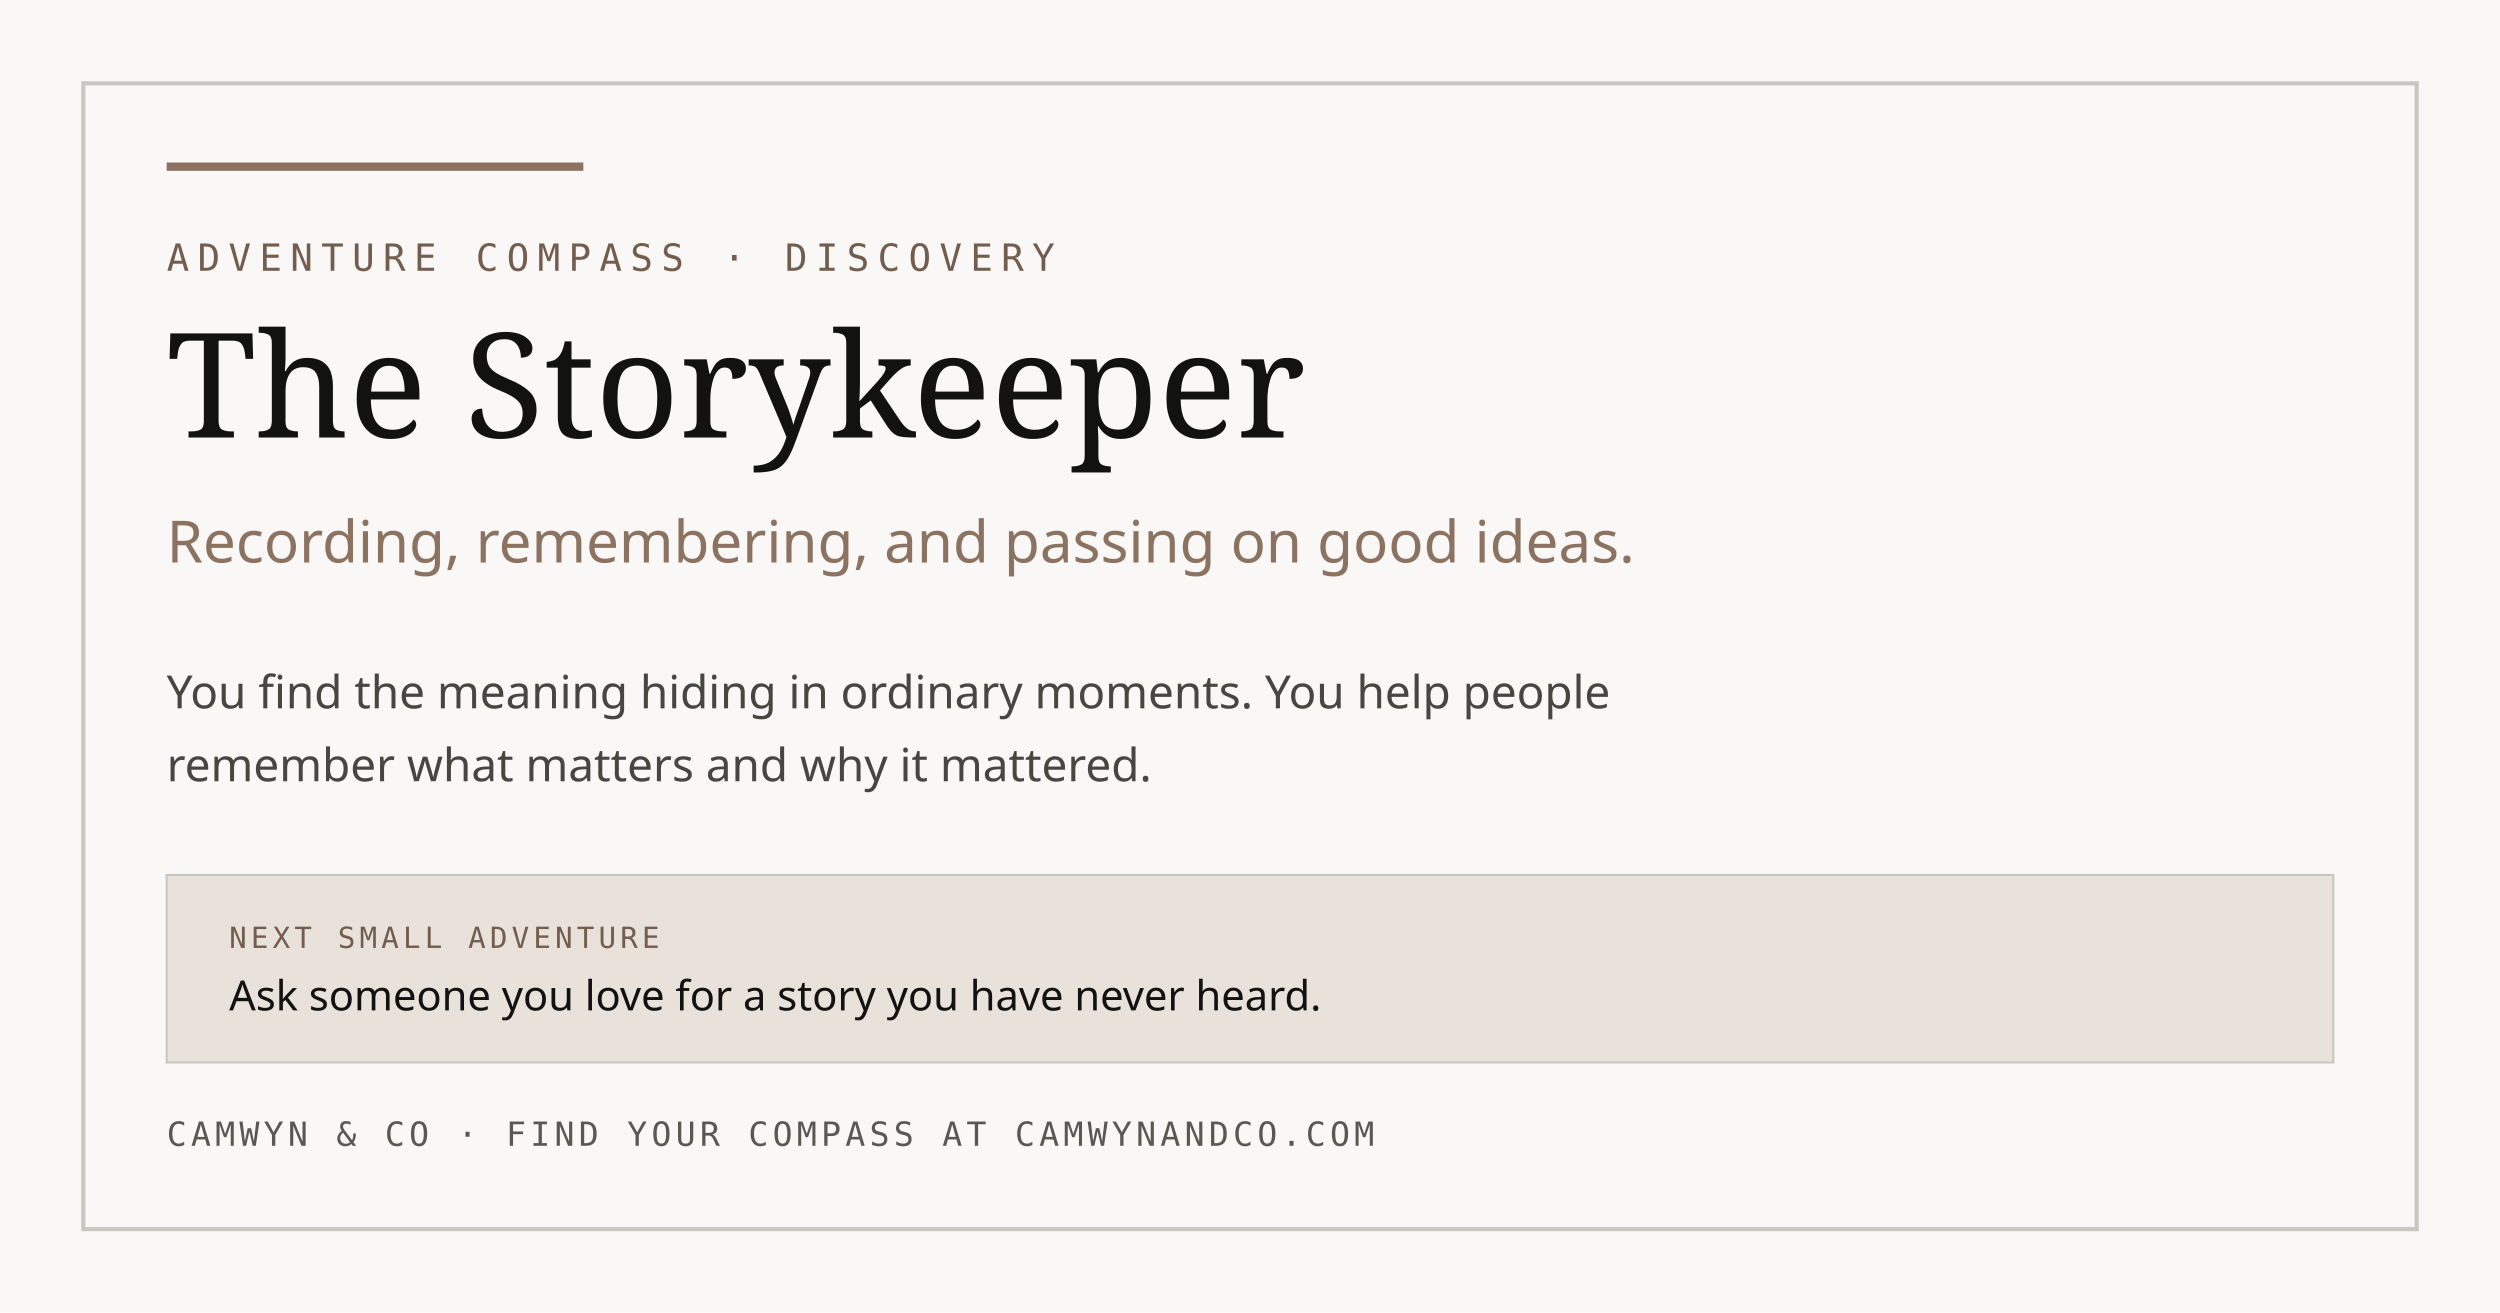
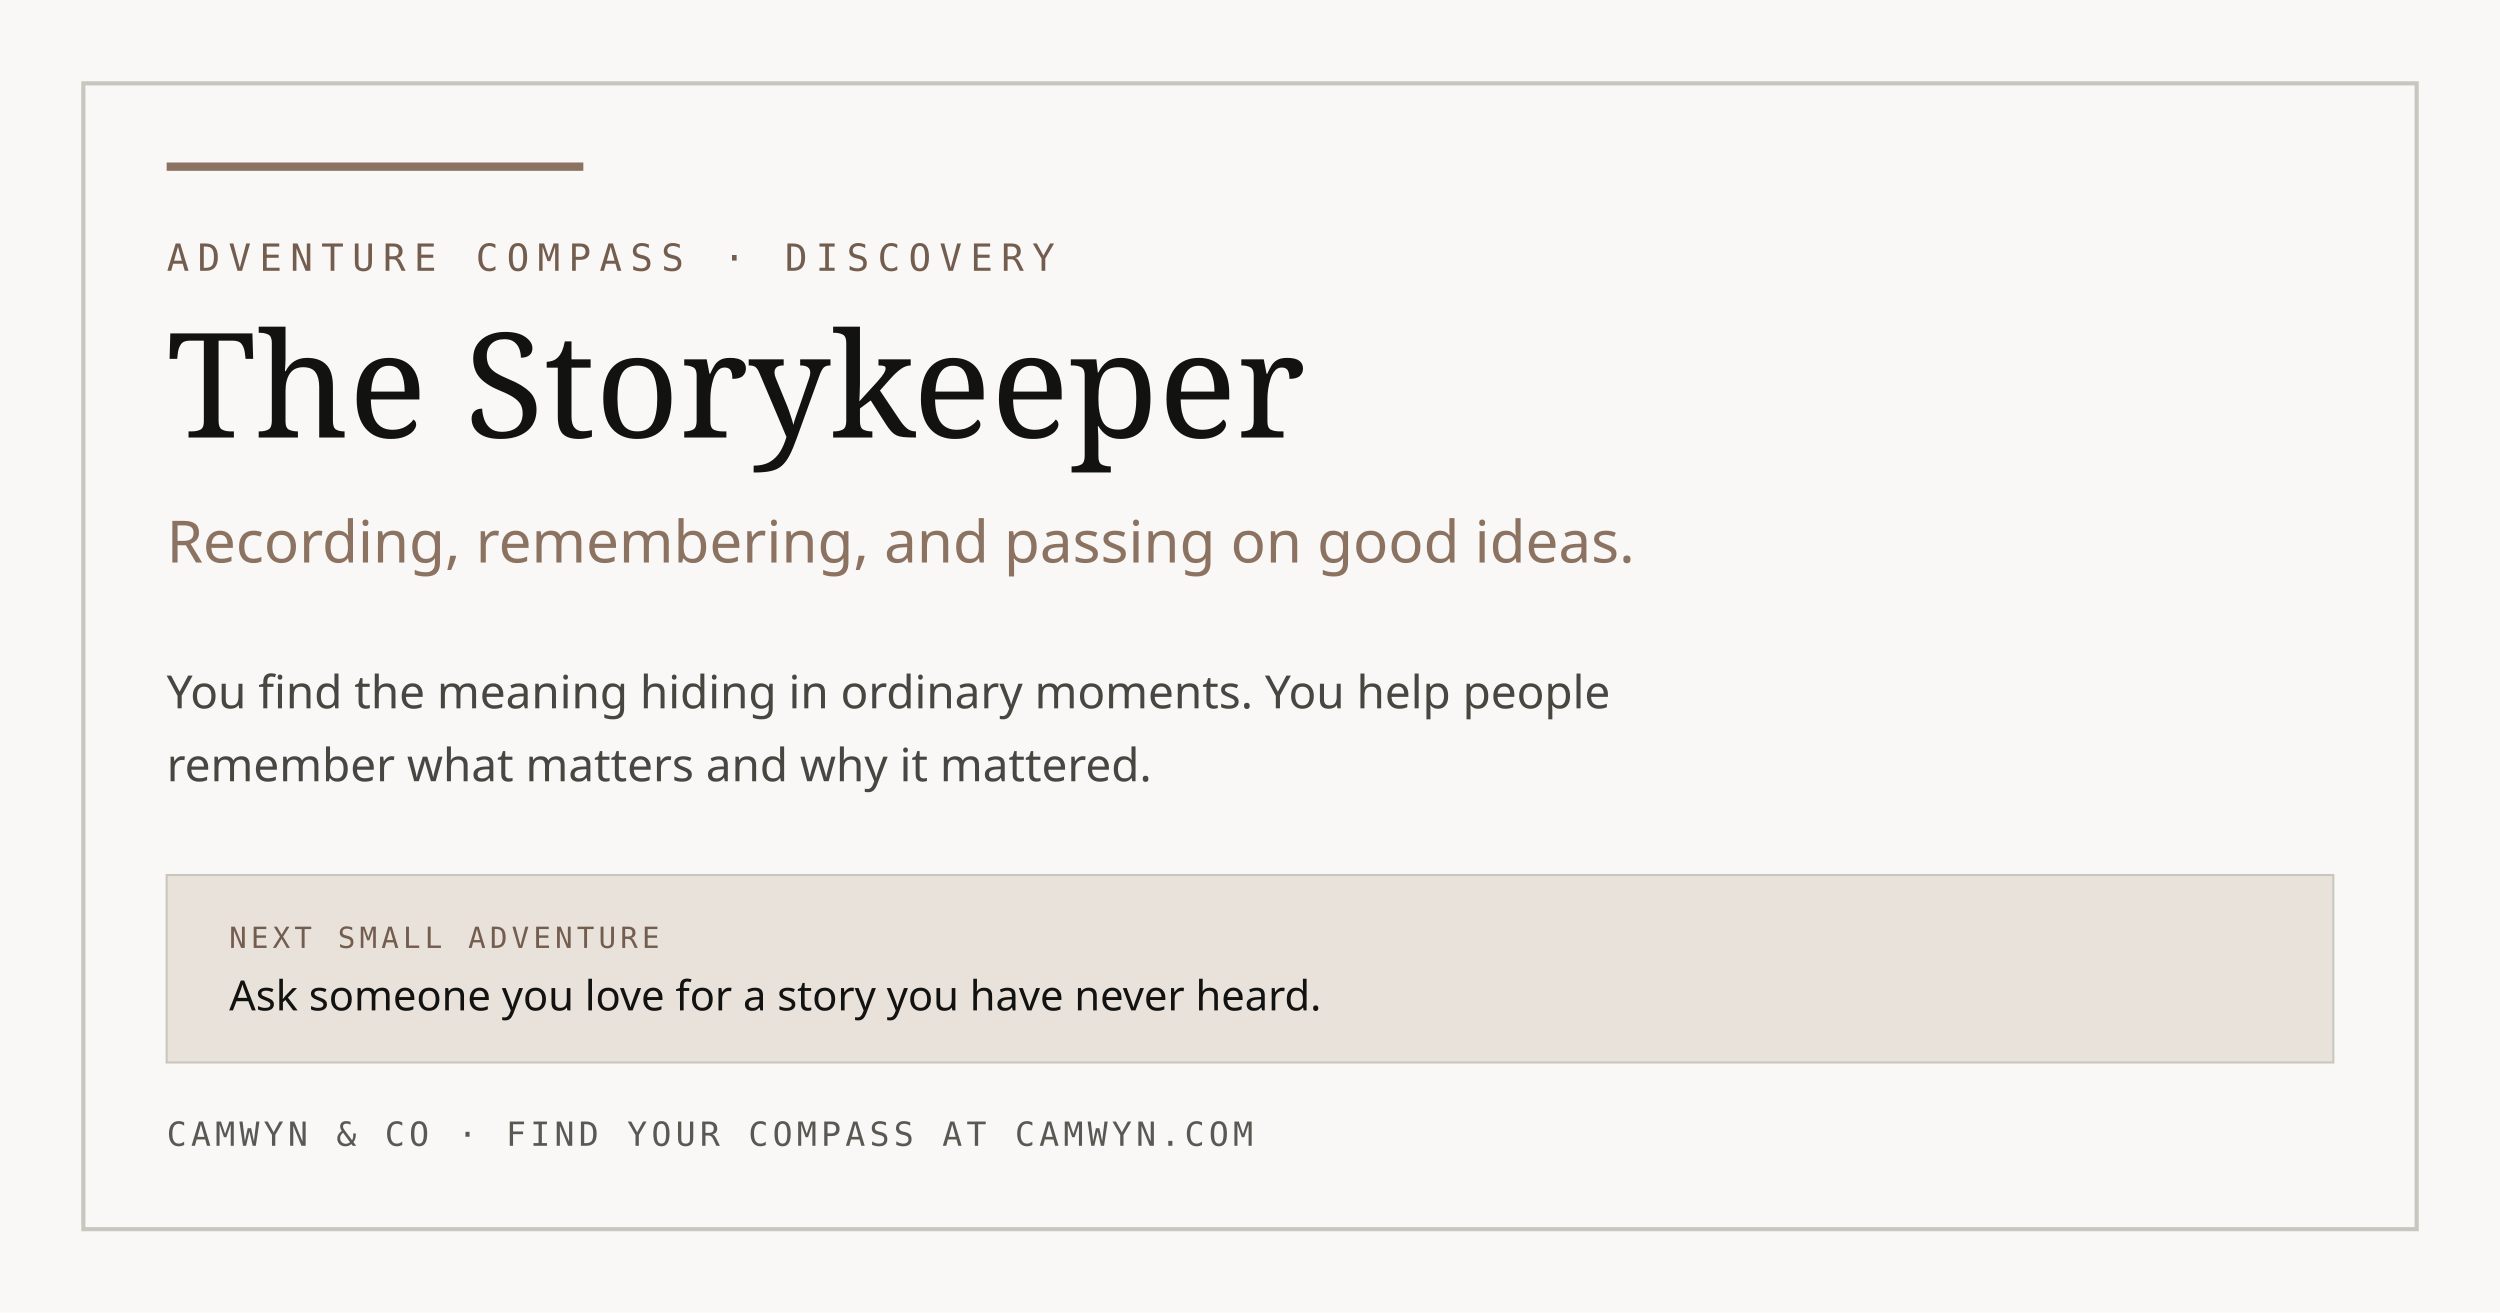
<svg xmlns="http://www.w3.org/2000/svg" viewBox="0 0 1200 630" width="1200" height="630">
  <rect width="1200" height="630" fill="#F9F8F6" />
  <rect x="40" y="40" width="1120" height="550" fill="none" stroke="#C8C7BF" stroke-width="2" />
  <line x1="80" y1="80" x2="280" y2="80" stroke="#8C7361" stroke-width="4" />
  <text x="80" y="130" font-family="'JetBrains Mono', monospace" font-size="18" letter-spacing="4" fill="#735D4E" text-transform="uppercase">
    ADVENTURE COMPASS · DISCOVERY
  </text>
  <text x="80" y="210" font-family="'DM Serif Display', Georgia, serif" font-size="70" fill="#121211">
    The Storykeeper
  </text>
  <text x="80" y="270" font-family="'Hanken Grotesk', sans-serif" font-size="28" font-weight="500" fill="#8C7361">
    Recording, remembering, and passing on good ideas.
  </text>
  <text x="80" y="340" font-family="'Hanken Grotesk', sans-serif" font-size="22" fill="#474741">
    You find the meaning hiding in ordinary moments. You help people
  </text>
  <text x="80" y="375" font-family="'Hanken Grotesk', sans-serif" font-size="22" fill="#474741">
    remember what matters and why it mattered.
  </text>
  <rect x="80" y="420" width="1040" height="90" fill="#E8E2DA" stroke="#C8C7BF" stroke-width="1" />
  <text x="110" y="455" font-family="'JetBrains Mono', monospace" font-size="14" letter-spacing="2" fill="#735D4E" text-transform="uppercase">
    NEXT SMALL ADVENTURE
  </text>
  <text x="110" y="485" font-family="'Hanken Grotesk', sans-serif" font-size="20" font-weight="500" fill="#121211">
    Ask someone you love for a story you have never heard.
  </text>
  <text x="80" y="550" font-family="'JetBrains Mono', monospace" font-size="16" letter-spacing="2" fill="#595954" text-transform="uppercase">
-     CAMWYN &amp; CO · FIND YOUR COMPASS AT CAMWYNANDCO.COM
+     CAMWYN &amp; CO · FIND YOUR COMPASS AT CAMWYN.COM
  </text>
</svg>
